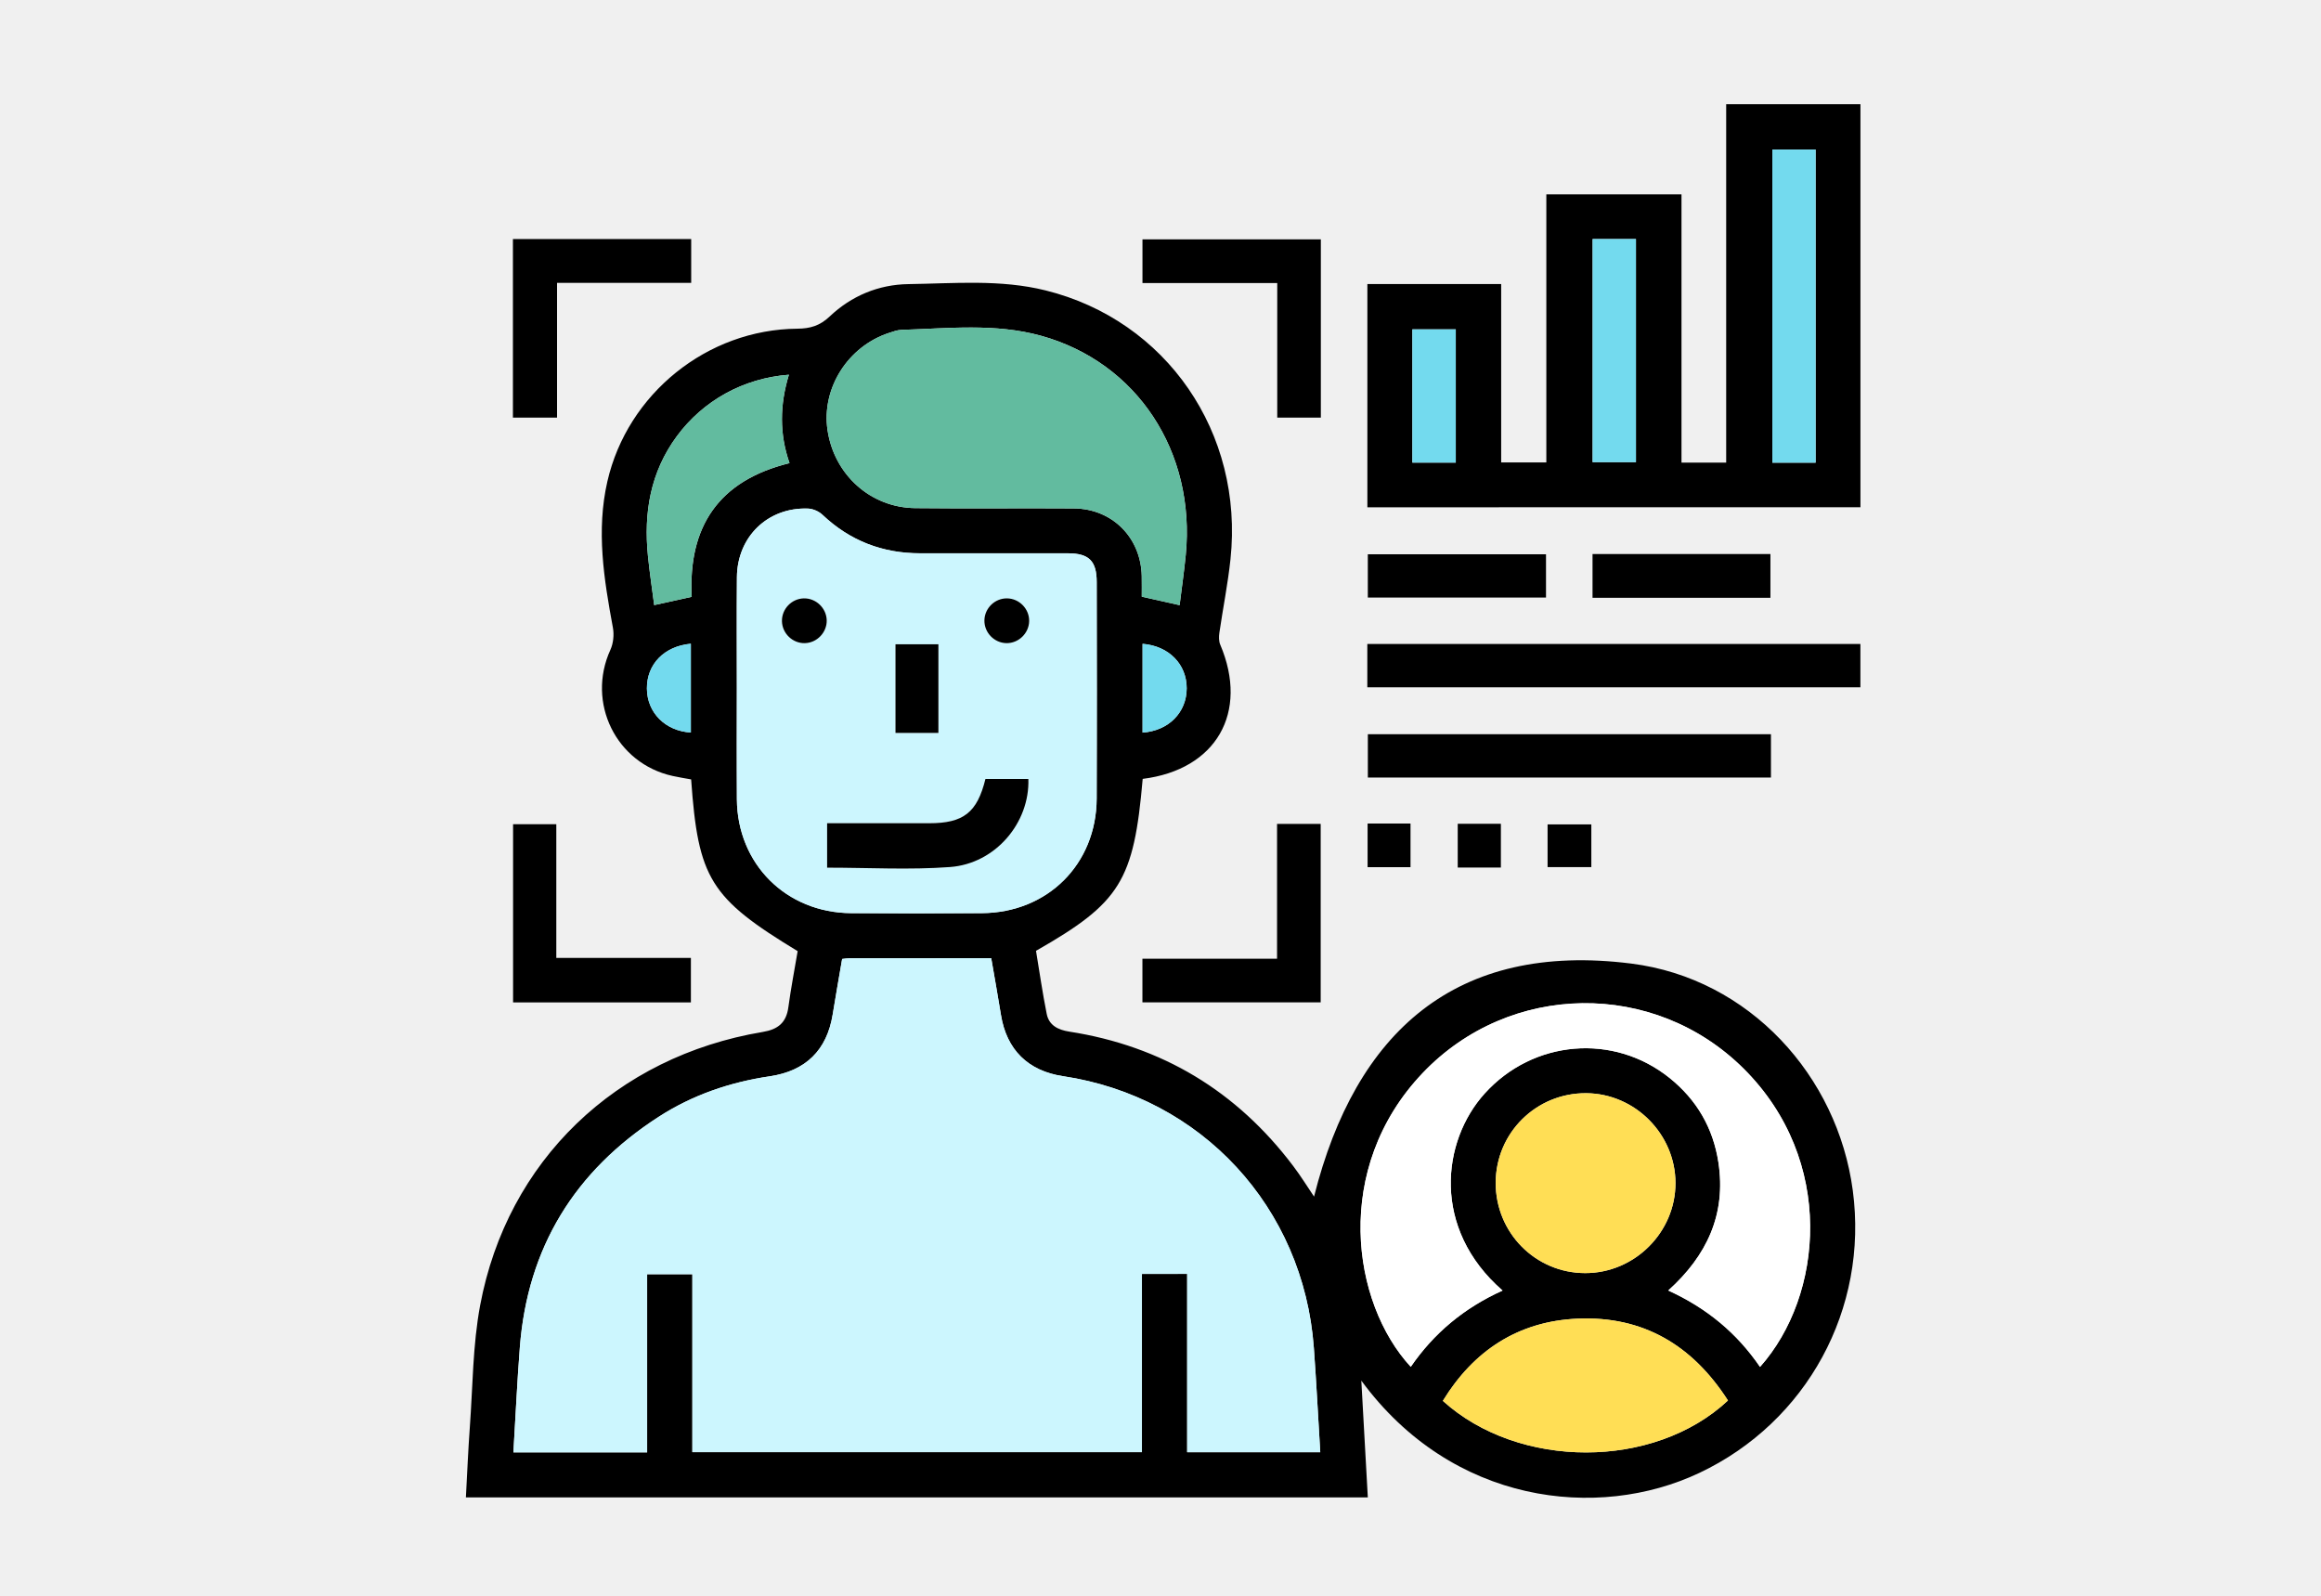
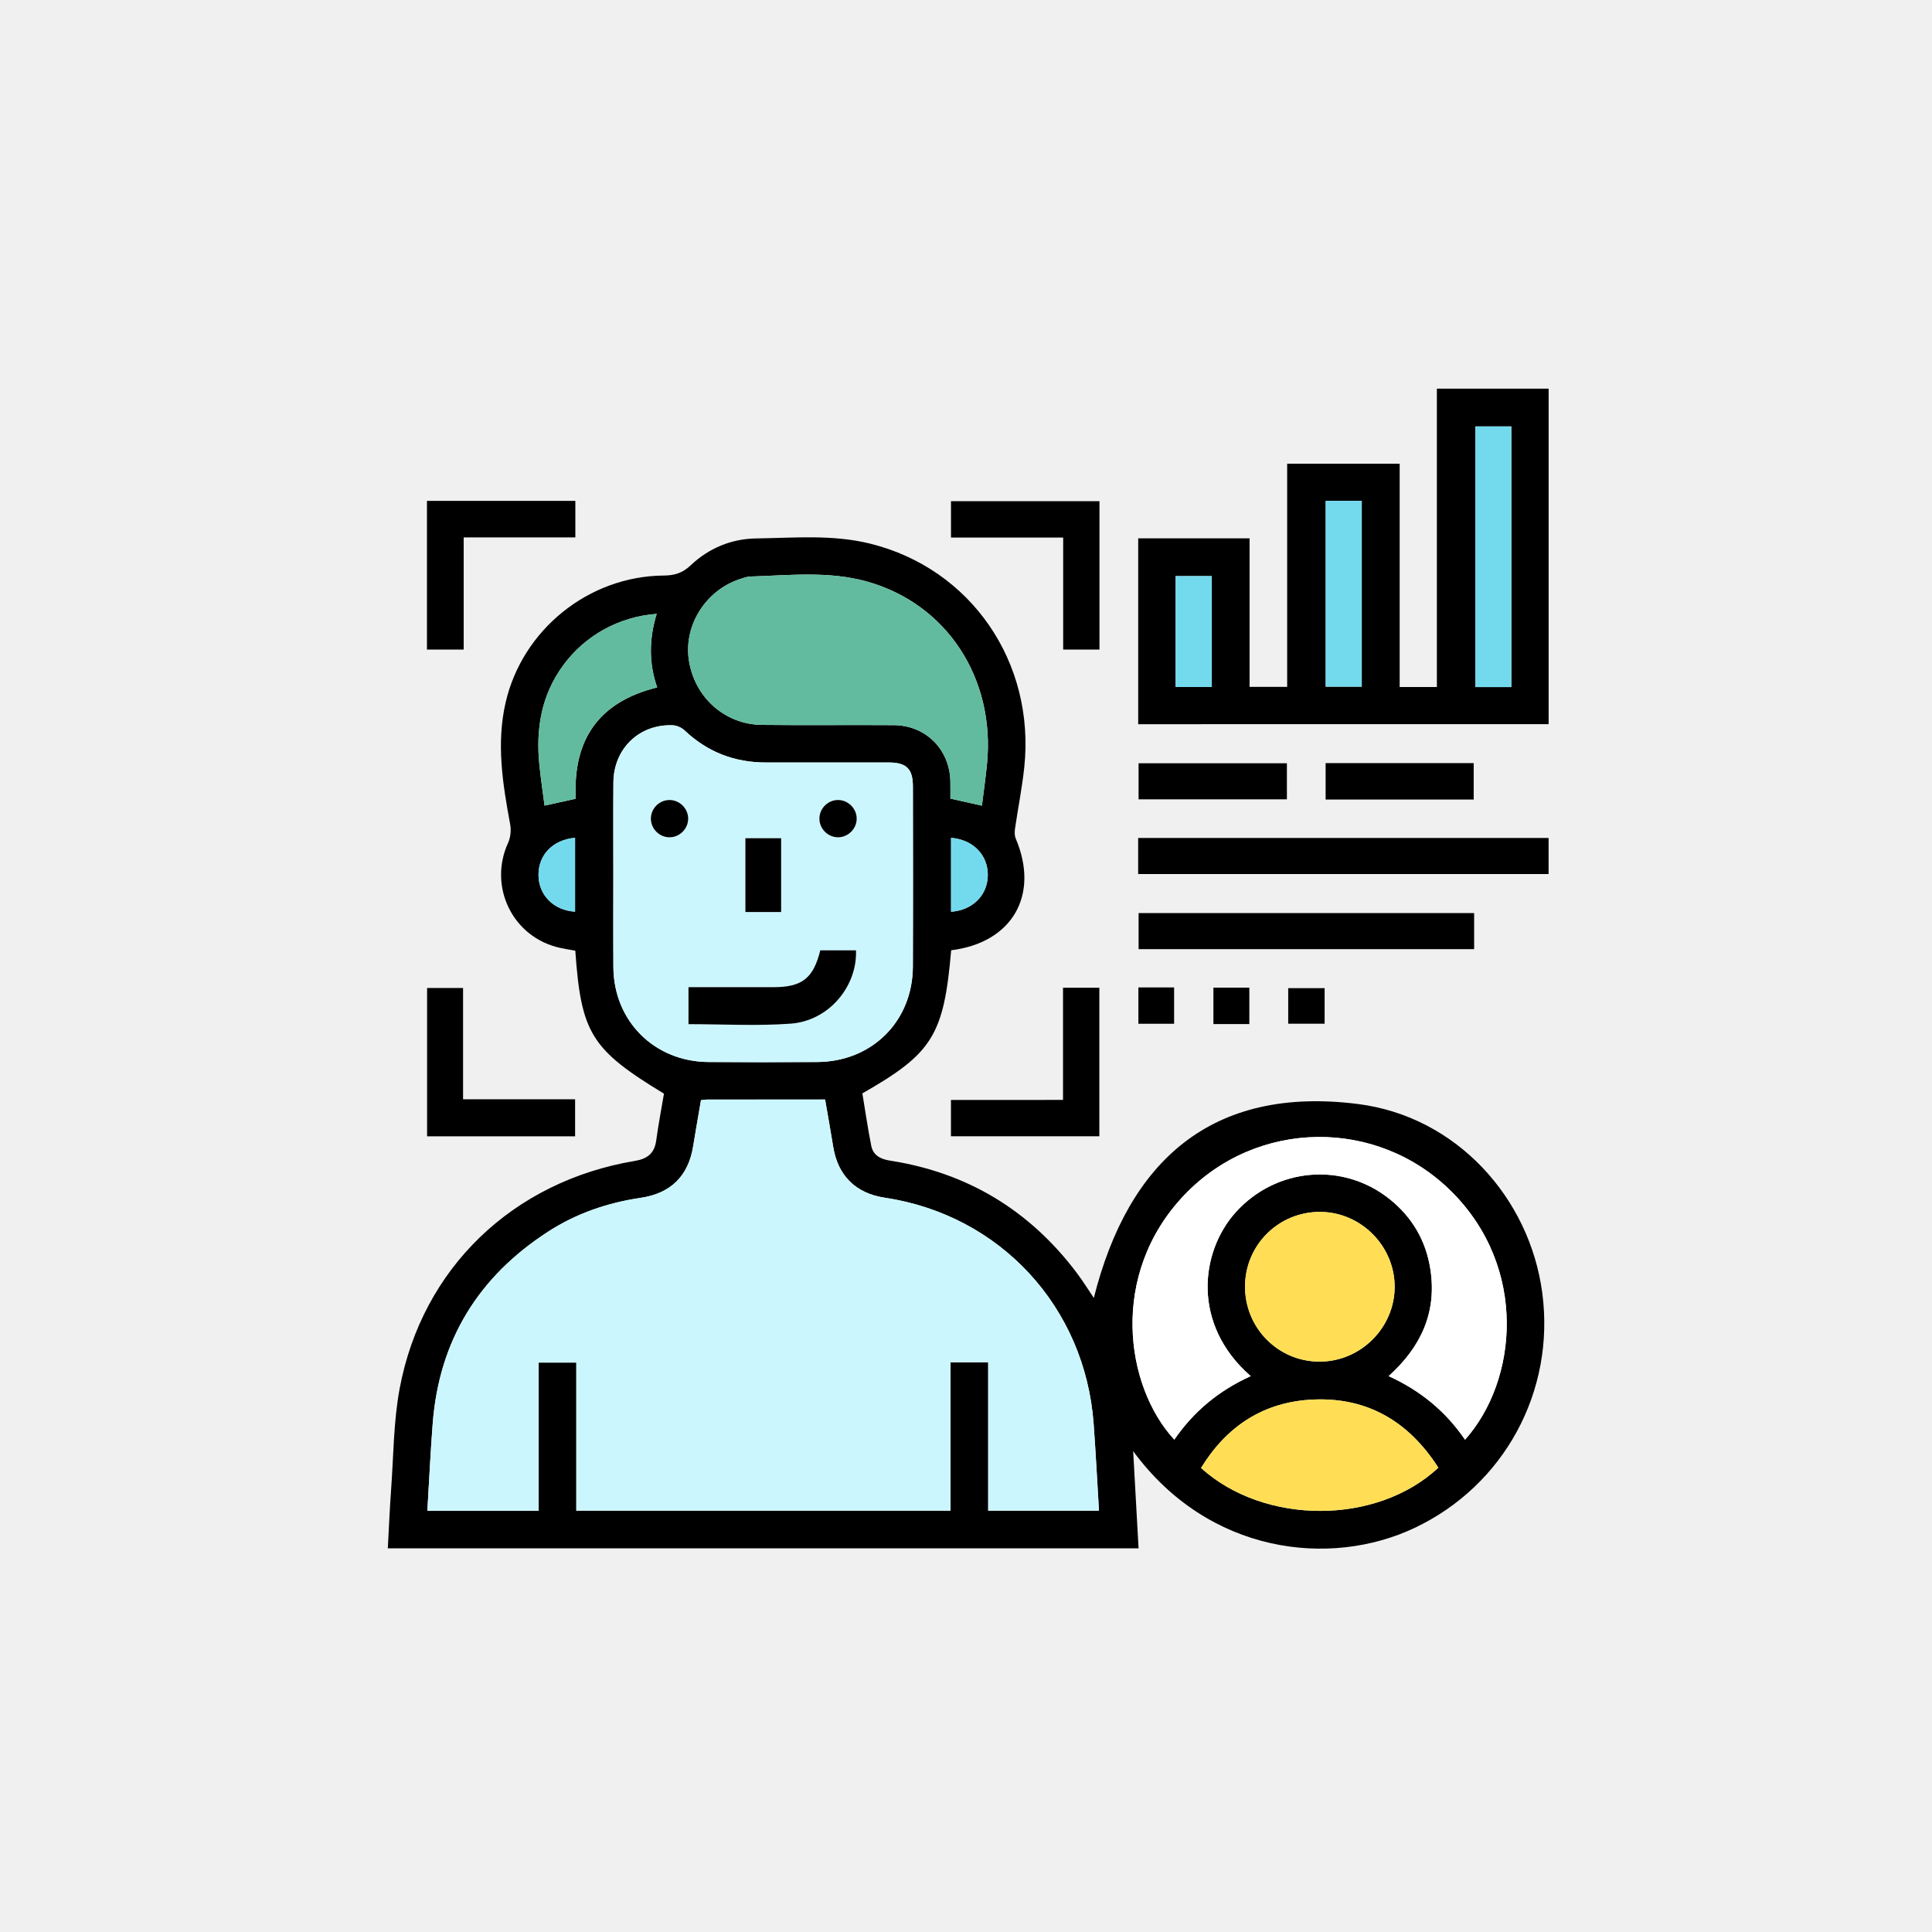
- <svg xmlns="http://www.w3.org/2000/svg" version="1.1" id="Layer_1" x="0px" y="0px" viewBox="0 0 1454.72 1000" style="enable-background:new 0 0 1454.72 1000;" xml:space="preserve">
+ <svg xmlns="http://www.w3.org/2000/svg" width="100" height="100" version="1.1" id="Layer_1" x="0px" y="0px" viewBox="0 0 1454.72 1000" style="enable-background:new 0 0 1454.72 1000;" xml:space="preserve">
  <style type="text/css">
	.st0{fill:#CCF6FE;}
	.st1{fill:#FFFFFF;}
	.st2{fill:#62BB9F;}
	.st3{fill:#FFDE55;}
	.st4{fill:#73DAEE;}
</style>
  <g>
    <path d="M716.2,488.15c-5.55,63.96-14,77.61-66.87,107.76c2.16,12.99,4.07,26.32,6.7,39.5c1.43,7.21,7.07,10.03,14.15,11.14   c58.18,9.05,104.94,37.31,140.38,84.26c4.75,6.27,8.91,13.02,13.04,19.13c26.04-103.41,88.94-159.9,198.81-146.04   c74.14,9.35,129.31,70.49,138.85,142.18c9.89,74.3-28.81,145.19-96.15,177.03c-63.75,30.15-155.09,19.57-211.88-57.83   c1.41,25.26,2.7,48.97,4.07,73.2c-188.73,0-376.53,0-565.29,0c0.82-15.04,1.41-29.61,2.47-44.15c1.86-25.45,1.79-51.3,6.46-76.25   c16.97-90.63,85.25-155.95,177.1-171.32c9.47-1.57,14.76-5.71,16.07-15.44c1.6-11.87,3.88-23.64,5.83-35.2   c-54.84-33.3-62.36-45.42-66.76-107.64c-3.74-0.68-7.68-1.29-11.58-2.16c-35.51-7.82-54.14-45.96-39.03-79.05   c1.86-4.07,2.4-9.49,1.57-13.93c-5.64-30.43-10.53-60.81-3.45-91.66c12.62-54.94,62.55-95.24,119.09-95.68   c8.04-0.07,14.08-1.83,20.21-7.64c13.65-12.95,30.69-20.04,49.39-20.3c28.69-0.4,57.59-3.1,85.95,3.95   c75.73,18.77,124.33,89.27,115.89,168.5c-1.64,15.44-4.72,30.71-6.96,46.08c-0.35,2.44-0.38,5.29,0.56,7.47   C782.86,446.51,762.32,482.41,716.2,488.15z M715.73,798.41c9.99,0,18.68,0,28.34,0c0,37.6,0,74.7,0,111.76   c28.17,0,55.36,0,83.42,0c-1.36-22.21-2.44-43.87-4.02-65.46c-6.46-88.02-70.45-157.2-157.27-170.22   c-21.88-3.29-35.29-16.59-38.82-38.3c-1.9-11.77-4.02-23.52-6.11-35.62c-30.12,0-59.47,0-88.82,0.02c-1.41,0-2.82,0.26-4.63,0.45   c-2.02,11.87-4.09,23.36-5.94,34.89c-3.62,22.28-16.92,35.34-39.43,38.65c-25,3.69-48.52,11.75-69.74,25.47   c-52.45,33.88-82.05,81.8-86.89,144.39c-1.69,21.81-2.7,43.68-4.04,65.84c28.5,0,55.67,0,83.82,0c0-37.55,0-74.65,0-111.66   c9.89,0,18.8,0,28.34,0c0,37.57,0,74.46,0,111.52c94.16,0,187.65,0,281.79,0C715.73,872.64,715.73,835.75,715.73,798.41z    M461.83,431.35c0,23.19-0.14,46.38,0.02,69.58c0.31,40.58,30.88,71.08,71.57,71.36c27.3,0.19,54.61,0.16,81.91,0   c41.22-0.23,71.83-30.66,72.02-71.81c0.21-45.21,0.07-90.44,0.02-135.65c-0.02-13.23-4.82-18.05-18.02-18.07   c-30.83-0.05-61.66-0.05-92.49,0c-23.69,0.05-44.15-7.82-61.42-24.18c-2.26-2.14-5.97-3.76-9.07-3.85   c-25.19-0.87-44.29,17.67-44.5,43.02C461.69,384.94,461.83,408.16,461.83,431.35z M941.75,808.82   c-44.53-38.75-38.23-93.57-11.23-123.46c30.34-33.58,80.71-38.07,116.01-9.66c16.89,13.61,27.21,31.25,30.5,52.85   c4.93,32.38-7.14,58.37-31.44,80.27c24.18,11.02,43.09,26.76,57.52,47.89c39.78-44.67,47.35-129.45-10.13-186.78   c-56.04-55.9-146.79-54.75-201.38,2.66c-56.72,59.66-44.43,143.99-7.4,184.06C898.68,835.56,917.57,819.75,941.75,808.82z    M739.34,379.28c1.32-10.67,2.82-21.03,3.85-31.44c6.32-64.69-30.52-120.75-90.7-137.41c-28.76-7.97-58.23-4.58-87.48-3.69   c-2.58,0.07-5.17,1.03-7.66,1.86c-25.87,8.39-42.53,34.68-38.68,60.93c4.11,27.92,26.9,48.59,54.87,48.92   c33.16,0.38,66.31-0.05,99.49,0.19c24.13,0.19,42.08,18.3,42.58,42.41c0.09,4.56,0.02,9.12,0.02,12.92   C723.79,375.8,730.65,377.33,739.34,379.28z M1083.02,877.74c-22.21-34.64-53.2-53.08-94.23-51.3   c-37.15,1.62-65.09,19.93-84.47,51.53C951.92,921.07,1036.66,921.12,1083.02,877.74z M937.45,741.17   c-0.12,31.37,24.88,56.68,56.07,56.72c30.99,0.05,56.68-25.57,56.61-56.49c-0.07-30.59-25.35-56.04-55.92-56.25   C962.9,684.92,937.57,709.94,937.45,741.17z M494.45,234.86c-28.76,2.16-53.93,16.42-70.23,38.54   c-16.64,22.53-20.84,48.03-18.09,75.15c1.03,10.34,2.61,20.63,3.9,30.69c8.69-1.93,15.79-3.48,23.5-5.19   c-2.23-43.73,16.64-72.84,61.31-83.79C488.45,271.97,488.69,253.8,494.45,234.86z M433,459.1c0-19.01,0-37.31,0-55.64   c-16.73,1.5-27.63,12.85-27.54,28.06C405.55,446.65,416.93,458.16,433,459.1z M716.12,403.51c0,18.92,0,37.27,0,55.64   c16.35-1.15,27.61-12.64,27.66-27.75C743.81,416.34,732.64,404.82,716.12,403.51z" />
    <path d="M857.02,317.93c0-46.93,0-93.22,0-139.93c27.92,0,55.41,0,83.86,0c0,37.1,0,74.21,0,111.83c9.87,0,18.75,0,28.31,0   c0-56.02,0-111.71,0-168.03c28.34,0,56.04,0,84.71,0c0,55.92,0,111.83,0,168.13c9.66,0,18.35,0,28.01,0c0-74.75,0-149.42,0-224.64   c28.43,0,55.92,0,84.15,0c0,83.82,0,167.92,0,252.62C1063.42,317.93,960.55,317.93,857.02,317.93z M1137.96,289.97   c0-65.98,0-131.24,0-196.25c-9.54,0-18.45,0-27.12,0c0,65.77,0,130.81,0,196.25C1119.98,289.97,1128.65,289.97,1137.96,289.97z    M998.19,149.8c0,47.14,0,93.59,0,139.86c9.52,0,18.42,0,27.16,0c0-46.95,0-93.22,0-139.86   C1016.21,149.8,1007.52,149.8,998.19,149.8z M912.43,289.92c0-28.24,0-55.92,0-83.49c-9.47,0-18.38,0-27.21,0   c0,28.13,0,55.6,0,83.49C894.28,289.92,902.98,289.92,912.43,289.92z" />
    <path d="M856.99,430.74c0-9.31,0-18,0-27.14c103.04,0,205.68,0,309.04,0c0,8.69,0,17.6,0,27.14   C1063.42,430.74,960.57,430.74,856.99,430.74z" />
    <path d="M1109.97,460.16c0,9.31,0,18,0,27.14c-84.24,0-168.1,0-252.65,0c0-8.69,0-17.6,0-27.14   C941.14,460.16,1025.19,460.16,1109.97,460.16z" />
    <path d="M321.48,149.8c37.55,0,74.44,0,111.73,0c0,9.12,0,17.81,0,27.47c-27.7,0-55.41,0-84.07,0c0,28.64,0,56.35,0,84.47   c-9.63,0-18.33,0-27.66,0C321.48,224.62,321.48,187.54,321.48,149.8z" />
    <path d="M800.53,177.39c-29.07,0-56.56,0-84.47,0c0-9.33,0-18.02,0-27.37c37.08,0,74.16,0,111.8,0c0,37.08,0,74.16,0,111.71   c-8.95,0-17.65,0-27.33,0C800.53,234.06,800.53,206.36,800.53,177.39z" />
    <path d="M348.67,600.37c28.76,0,56.25,0,84.36,0c0,9.54,0,18.45,0,27.87c-36.94,0-73.83,0-111.45,0c0-36.84,0-73.92,0-111.66   c8.62,0,17.53,0,27.09,0C348.67,544.09,348.67,571.59,348.67,600.37z" />
    <path d="M800.41,600.84c0-29.07,0-56.56,0-84.47c9.33,0,18.02,0,27.35,0c0,37.1,0,74.21,0,111.83c-37.1,0-74.21,0-111.73,0   c0-9,0-17.69,0-27.35C743.73,600.84,771.44,600.84,800.41,600.84z" />
    <path d="M968.98,347.37c0,9.28,0,17.95,0,27.12c-37.24,0-74.09,0-111.68,0c0-8.67,0-17.58,0-27.12   C894.12,347.37,931.18,347.37,968.98,347.37z" />
    <path d="M1109.64,374.65c-37.24,0-74.09,0-111.5,0c0-9.16,0-18.07,0-27.42c37.08,0,73.92,0,111.5,0   C1109.64,355.9,1109.64,364.81,1109.64,374.65z" />
    <path d="M857.16,516.13c9.26,0,17.72,0,26.9,0c0,8.93,0,17.83,0,27.37c-8.58,0-17.46,0-26.9,0   C857.16,534.69,857.16,525.81,857.16,516.13z" />
    <path d="M913.65,516.3c9.21,0,17.88,0,27.05,0c0,9.23,0,18.12,0,27.42c-9.02,0-17.72,0-27.05,0   C913.65,534.88,913.65,526,913.65,516.3z" />
    <path d="M997.39,516.67c0,9.19,0,17.67,0,26.79c-9.05,0-17.93,0-27.42,0c0-8.74,0-17.6,0-26.79   C979.16,516.67,988.25,516.67,997.39,516.67z" />
    <path class="st0" d="M715.73,798.41c0,37.31,0,74.21,0,111.68c-94.16,0-187.63,0-281.79,0c0-37.06,0-73.95,0-111.52   c-9.54,0-18.45,0-28.34,0c0,36.99,0,74.11,0,111.66c-28.13,0-55.31,0-83.82,0c1.34-22.16,2.35-44.03,4.04-65.84   c4.84-62.6,34.45-110.51,86.89-144.39c21.22-13.72,44.74-21.78,69.74-25.47c22.53-3.31,35.81-16.38,39.43-38.65   c1.88-11.54,3.92-23.03,5.94-34.89c1.81-0.19,3.22-0.45,4.63-0.45c29.35-0.02,58.67-0.02,88.82-0.02   c2.09,12.1,4.21,23.85,6.11,35.62c3.5,21.71,16.94,35.04,38.82,38.3c86.82,13.02,150.81,82.2,157.27,170.22   c1.57,21.62,2.68,43.26,4.02,65.46c-28.06,0-55.27,0-83.42,0c0-37.06,0-74.16,0-111.76C734.41,798.41,725.71,798.41,715.73,798.41z   " />
    <path class="st0" d="M461.83,431.35c0-23.19-0.14-46.38,0.05-69.58c0.21-25.35,19.32-43.89,44.5-43.02   c3.1,0.12,6.81,1.72,9.07,3.85c17.27,16.35,37.74,24.23,61.42,24.18c30.83-0.05,61.66-0.05,92.49,0   c13.21,0.02,18.02,4.84,18.02,18.07c0.05,45.21,0.16,90.44-0.02,135.65c-0.19,41.14-30.78,71.57-72.02,71.81   c-27.3,0.16-54.61,0.19-81.91,0c-40.7-0.28-71.25-30.78-71.57-71.36C461.69,477.74,461.83,454.54,461.83,431.35z M518.41,543.79   c26.18,0,51.74,1.48,77.05-0.4c28.48-2.11,50.07-27.77,49.11-55.2c-8.98,0-17.95,0-26.9,0c-5.19,21.05-13.72,27.73-35.27,27.75   c-15.56,0-31.09,0-46.64,0c-5.73,0-11.44,0-17.32,0C518.41,525.77,518.41,534.25,518.41,543.79z M588.16,459.36   c0-19.08,0-37.36,0-55.55c-9.47,0-18.38,0-26.9,0c0,18.94,0,37.22,0,55.55C570.44,459.36,578.92,459.36,588.16,459.36z    M518.16,388.7c-0.19-7.64-6.74-13.89-14.38-13.68c-7.66,0.19-13.86,6.7-13.68,14.36c0.19,7.66,6.72,13.89,14.36,13.7   C512.09,402.9,518.34,396.32,518.16,388.7z M630.76,403.08c7.61,0.14,14.15-6.16,14.26-13.79c0.14-7.64-6.13-14.12-13.79-14.26   c-7.66-0.14-14.12,6.11-14.26,13.77C616.85,396.43,623.12,402.94,630.76,403.08z" />
    <path class="st1" d="M941.75,808.82c-24.18,10.93-43.07,26.74-57.52,47.79c-37.03-40.04-49.32-124.4,7.4-184.06   c54.59-57.41,145.33-58.56,201.38-2.66c57.45,57.31,49.91,142.11,10.13,186.78c-14.4-21.12-33.32-36.87-57.52-47.89   c24.3-21.9,36.37-47.89,31.44-80.27c-3.29-21.59-13.61-39.24-30.5-52.85c-35.32-28.41-85.7-23.92-116.01,9.66   C903.52,715.25,897.22,770.05,941.75,808.82z" />
    <path class="st2" d="M739.34,379.28c-8.69-1.95-15.53-3.48-23.73-5.31c0-3.81,0.07-8.37-0.02-12.92   c-0.49-24.11-18.45-42.25-42.58-42.41c-33.16-0.23-66.33,0.21-99.49-0.19c-27.99-0.33-50.76-21.01-54.87-48.92   c-3.88-26.25,12.81-52.56,38.68-60.93c2.49-0.8,5.1-1.76,7.66-1.86c29.25-0.89,58.72-4.25,87.48,3.69   c60.18,16.66,97.02,72.73,90.7,137.41C742.16,358.25,740.66,368.61,739.34,379.28z" />
    <path class="st3" d="M1083.02,877.74c-46.36,43.38-131.09,43.33-178.68,0.23c19.36-31.6,47.3-49.91,84.47-51.53   C1029.82,824.66,1060.81,843.1,1083.02,877.74z" />
    <path class="st3" d="M937.45,741.17c0.12-31.23,25.47-56.25,56.75-56.02c30.57,0.23,55.85,25.66,55.92,56.25   c0.07,30.9-25.64,56.54-56.61,56.49C962.33,797.85,937.33,772.54,937.45,741.17z" />
    <path class="st2" d="M494.45,234.86c-5.76,18.92-5.99,37.1,0.38,55.38c-44.67,10.95-63.54,40.04-61.31,83.79   c-7.73,1.72-14.83,3.27-23.5,5.19c-1.29-10.06-2.84-20.35-3.9-30.69c-2.75-27.12,1.48-52.61,18.09-75.15   C440.54,251.29,465.69,237.03,494.45,234.86z" />
    <path class="st4" d="M433,459.1c-16.07-0.96-27.45-12.48-27.54-27.61c-0.09-15.2,10.81-26.53,27.54-28.06   C433,421.81,433,440.12,433,459.1z" />
    <path class="st4" d="M716.12,403.51c16.52,1.32,27.68,12.83,27.66,27.89c-0.02,15.11-11.28,26.6-27.66,27.75   C716.12,440.77,716.12,422.42,716.12,403.51z" />
    <path class="st4" d="M1137.96,289.97c-9.31,0-17.98,0-27.12,0c0-65.44,0-130.48,0-196.25c8.69,0,17.6,0,27.12,0   C1137.96,158.73,1137.96,223.98,1137.96,289.97z" />
    <path class="st4" d="M998.19,149.8c9.33,0,18.02,0,27.16,0c0,46.67,0,92.91,0,139.86c-8.74,0-17.65,0-27.16,0   C998.19,243.39,998.19,196.94,998.19,149.8z" />
    <path class="st4" d="M912.43,289.92c-9.45,0-18.12,0-27.21,0c0-27.89,0-55.36,0-83.49c8.84,0,17.74,0,27.21,0   C912.43,233.99,912.43,261.67,912.43,289.92z" />
    <path d="M518.41,543.79c0-9.54,0-18.02,0-27.84c5.87,0,11.61,0,17.32,0c15.56,0,31.09,0,46.64,0c21.55,0,30.08-6.7,35.27-27.75   c8.95,0,17.95,0,26.9,0c0.96,27.42-20.63,53.1-49.11,55.2C570.16,545.27,544.59,543.79,518.41,543.79z" />
    <path d="M588.16,459.36c-9.23,0-17.69,0-26.9,0c0-18.33,0-36.61,0-55.55c8.53,0,17.44,0,26.9,0   C588.16,422,588.16,440.26,588.16,459.36z" />
    <path d="M518.16,388.7c0.19,7.61-6.06,14.19-13.7,14.38c-7.64,0.19-14.17-6.04-14.36-13.7c-0.19-7.66,6.02-14.17,13.68-14.36   C511.41,374.84,517.94,381.07,518.16,388.7z" />
    <path d="M630.76,403.08c-7.64-0.14-13.91-6.65-13.77-14.29c0.14-7.66,6.6-13.91,14.26-13.77c7.66,0.14,13.93,6.63,13.79,14.26   C644.9,396.93,638.37,403.22,630.76,403.08z" />
  </g>
</svg>
